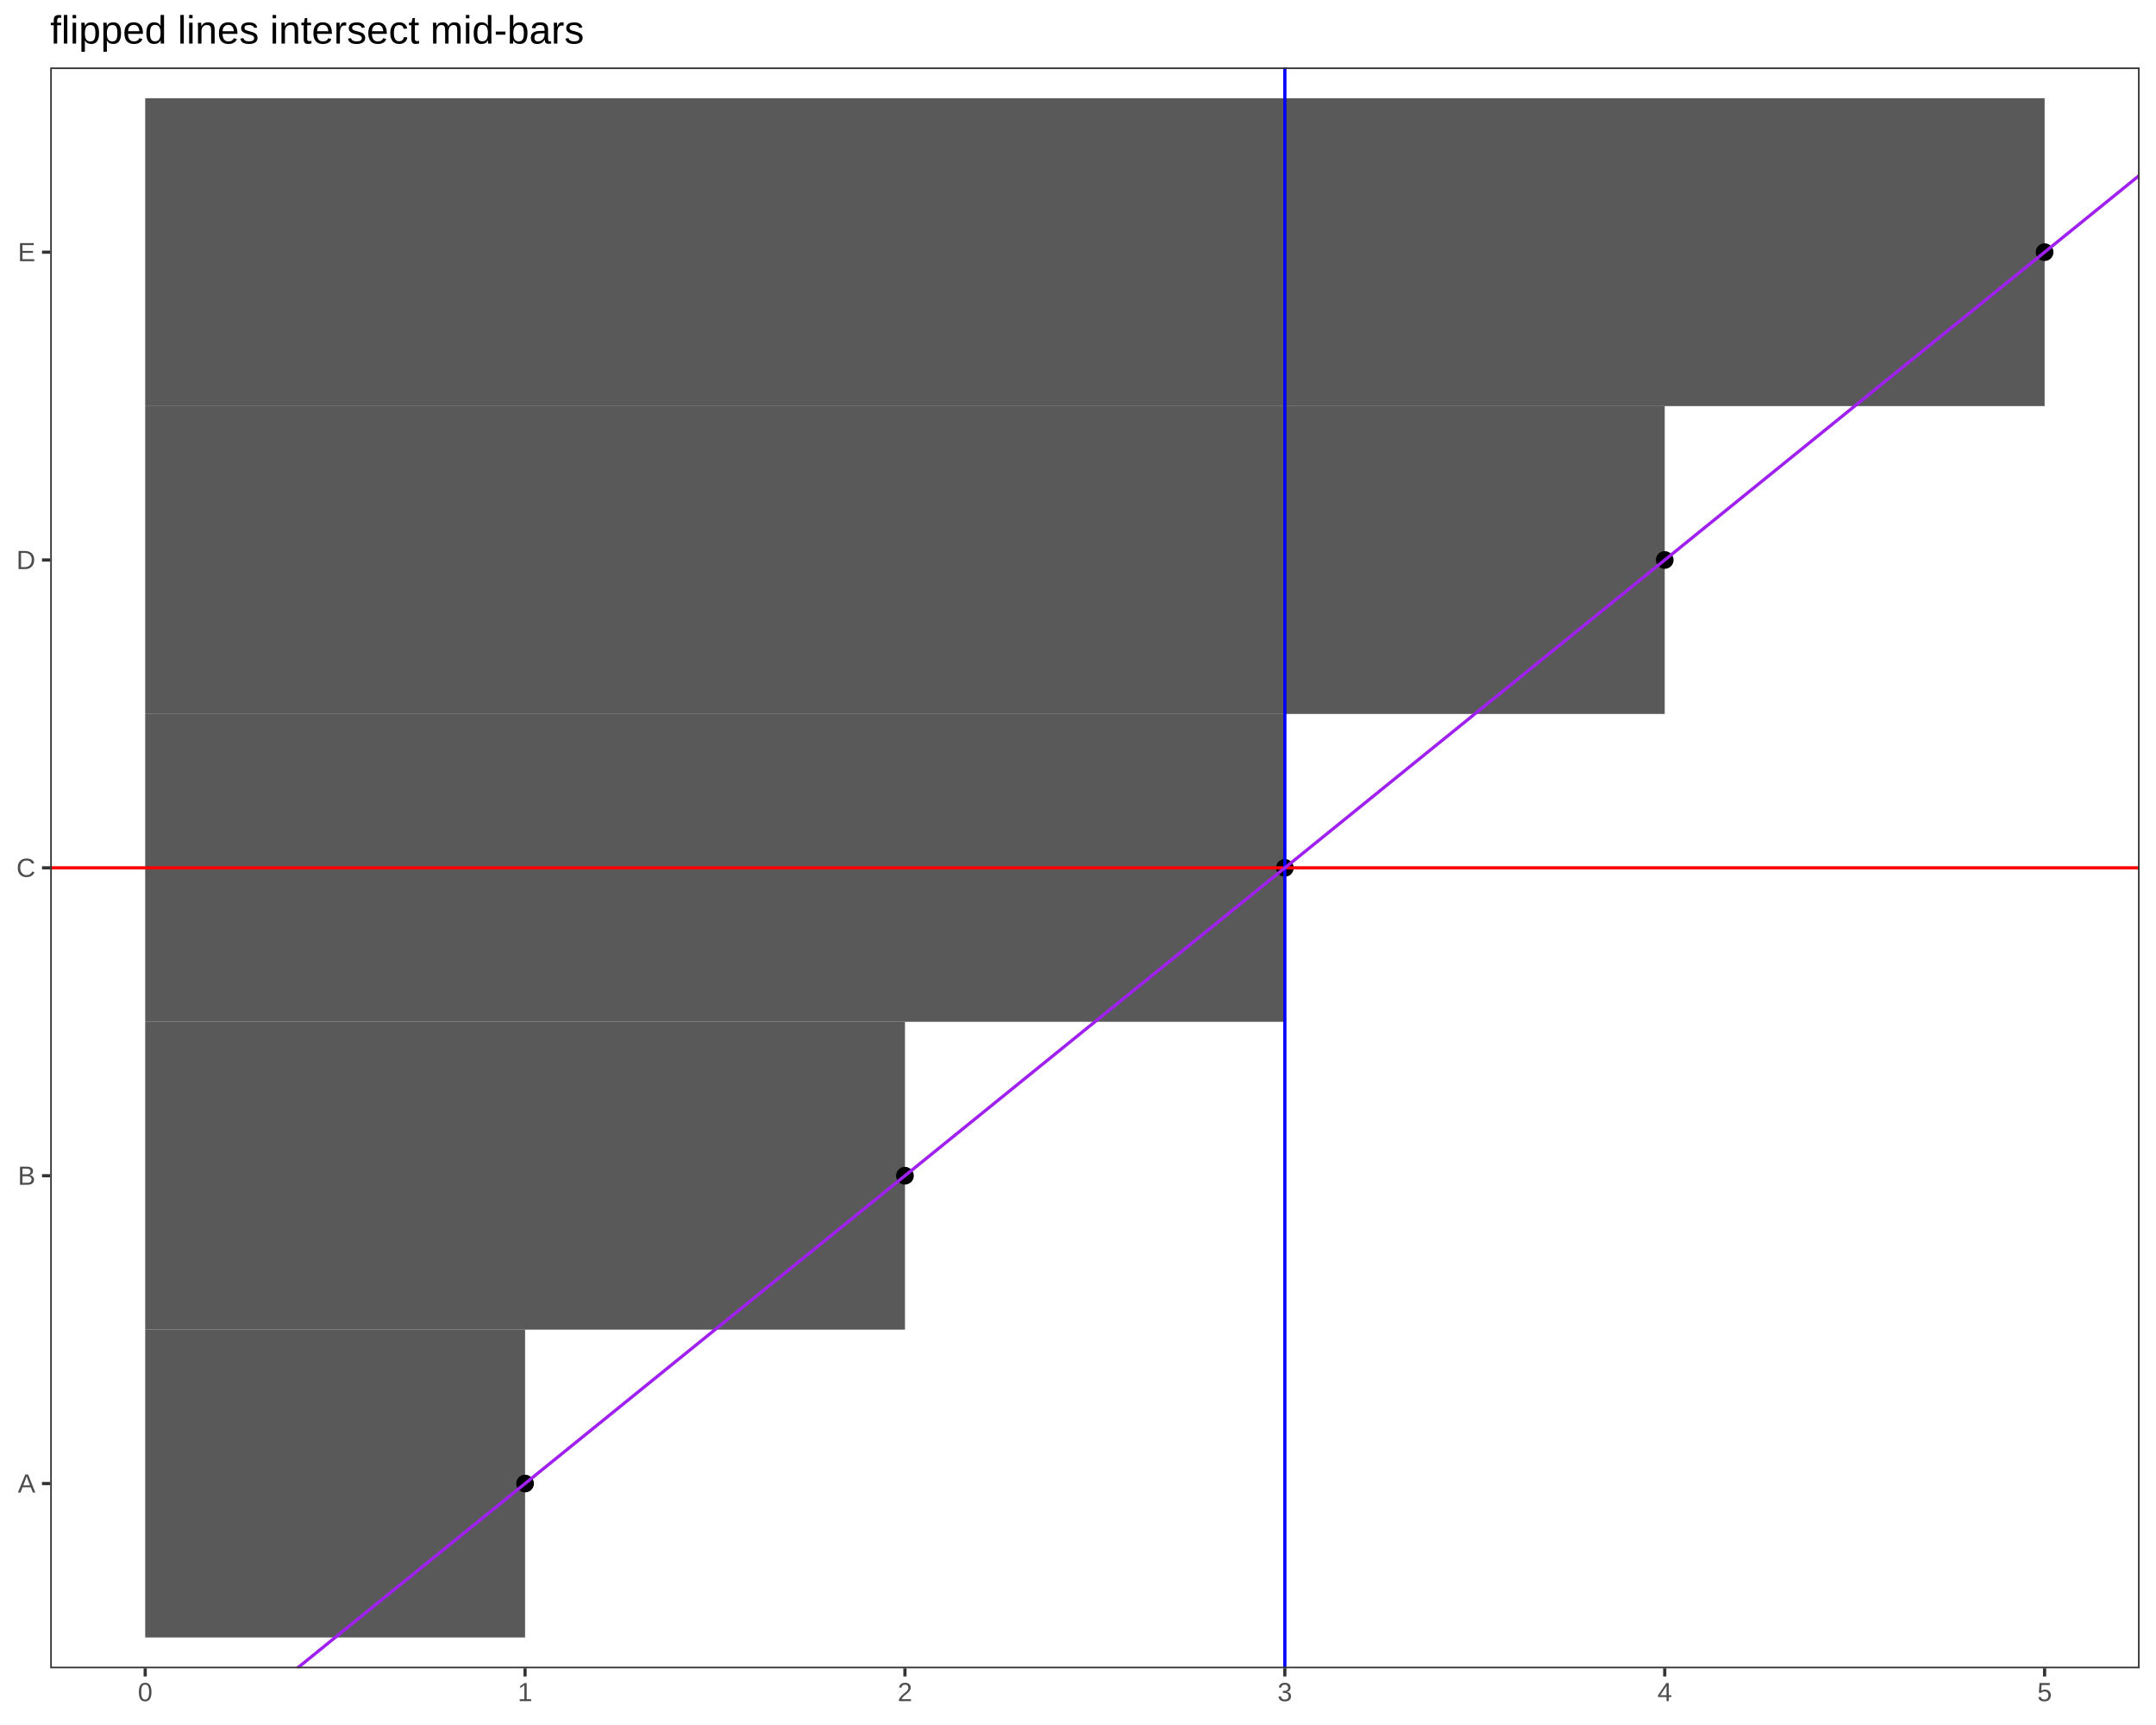
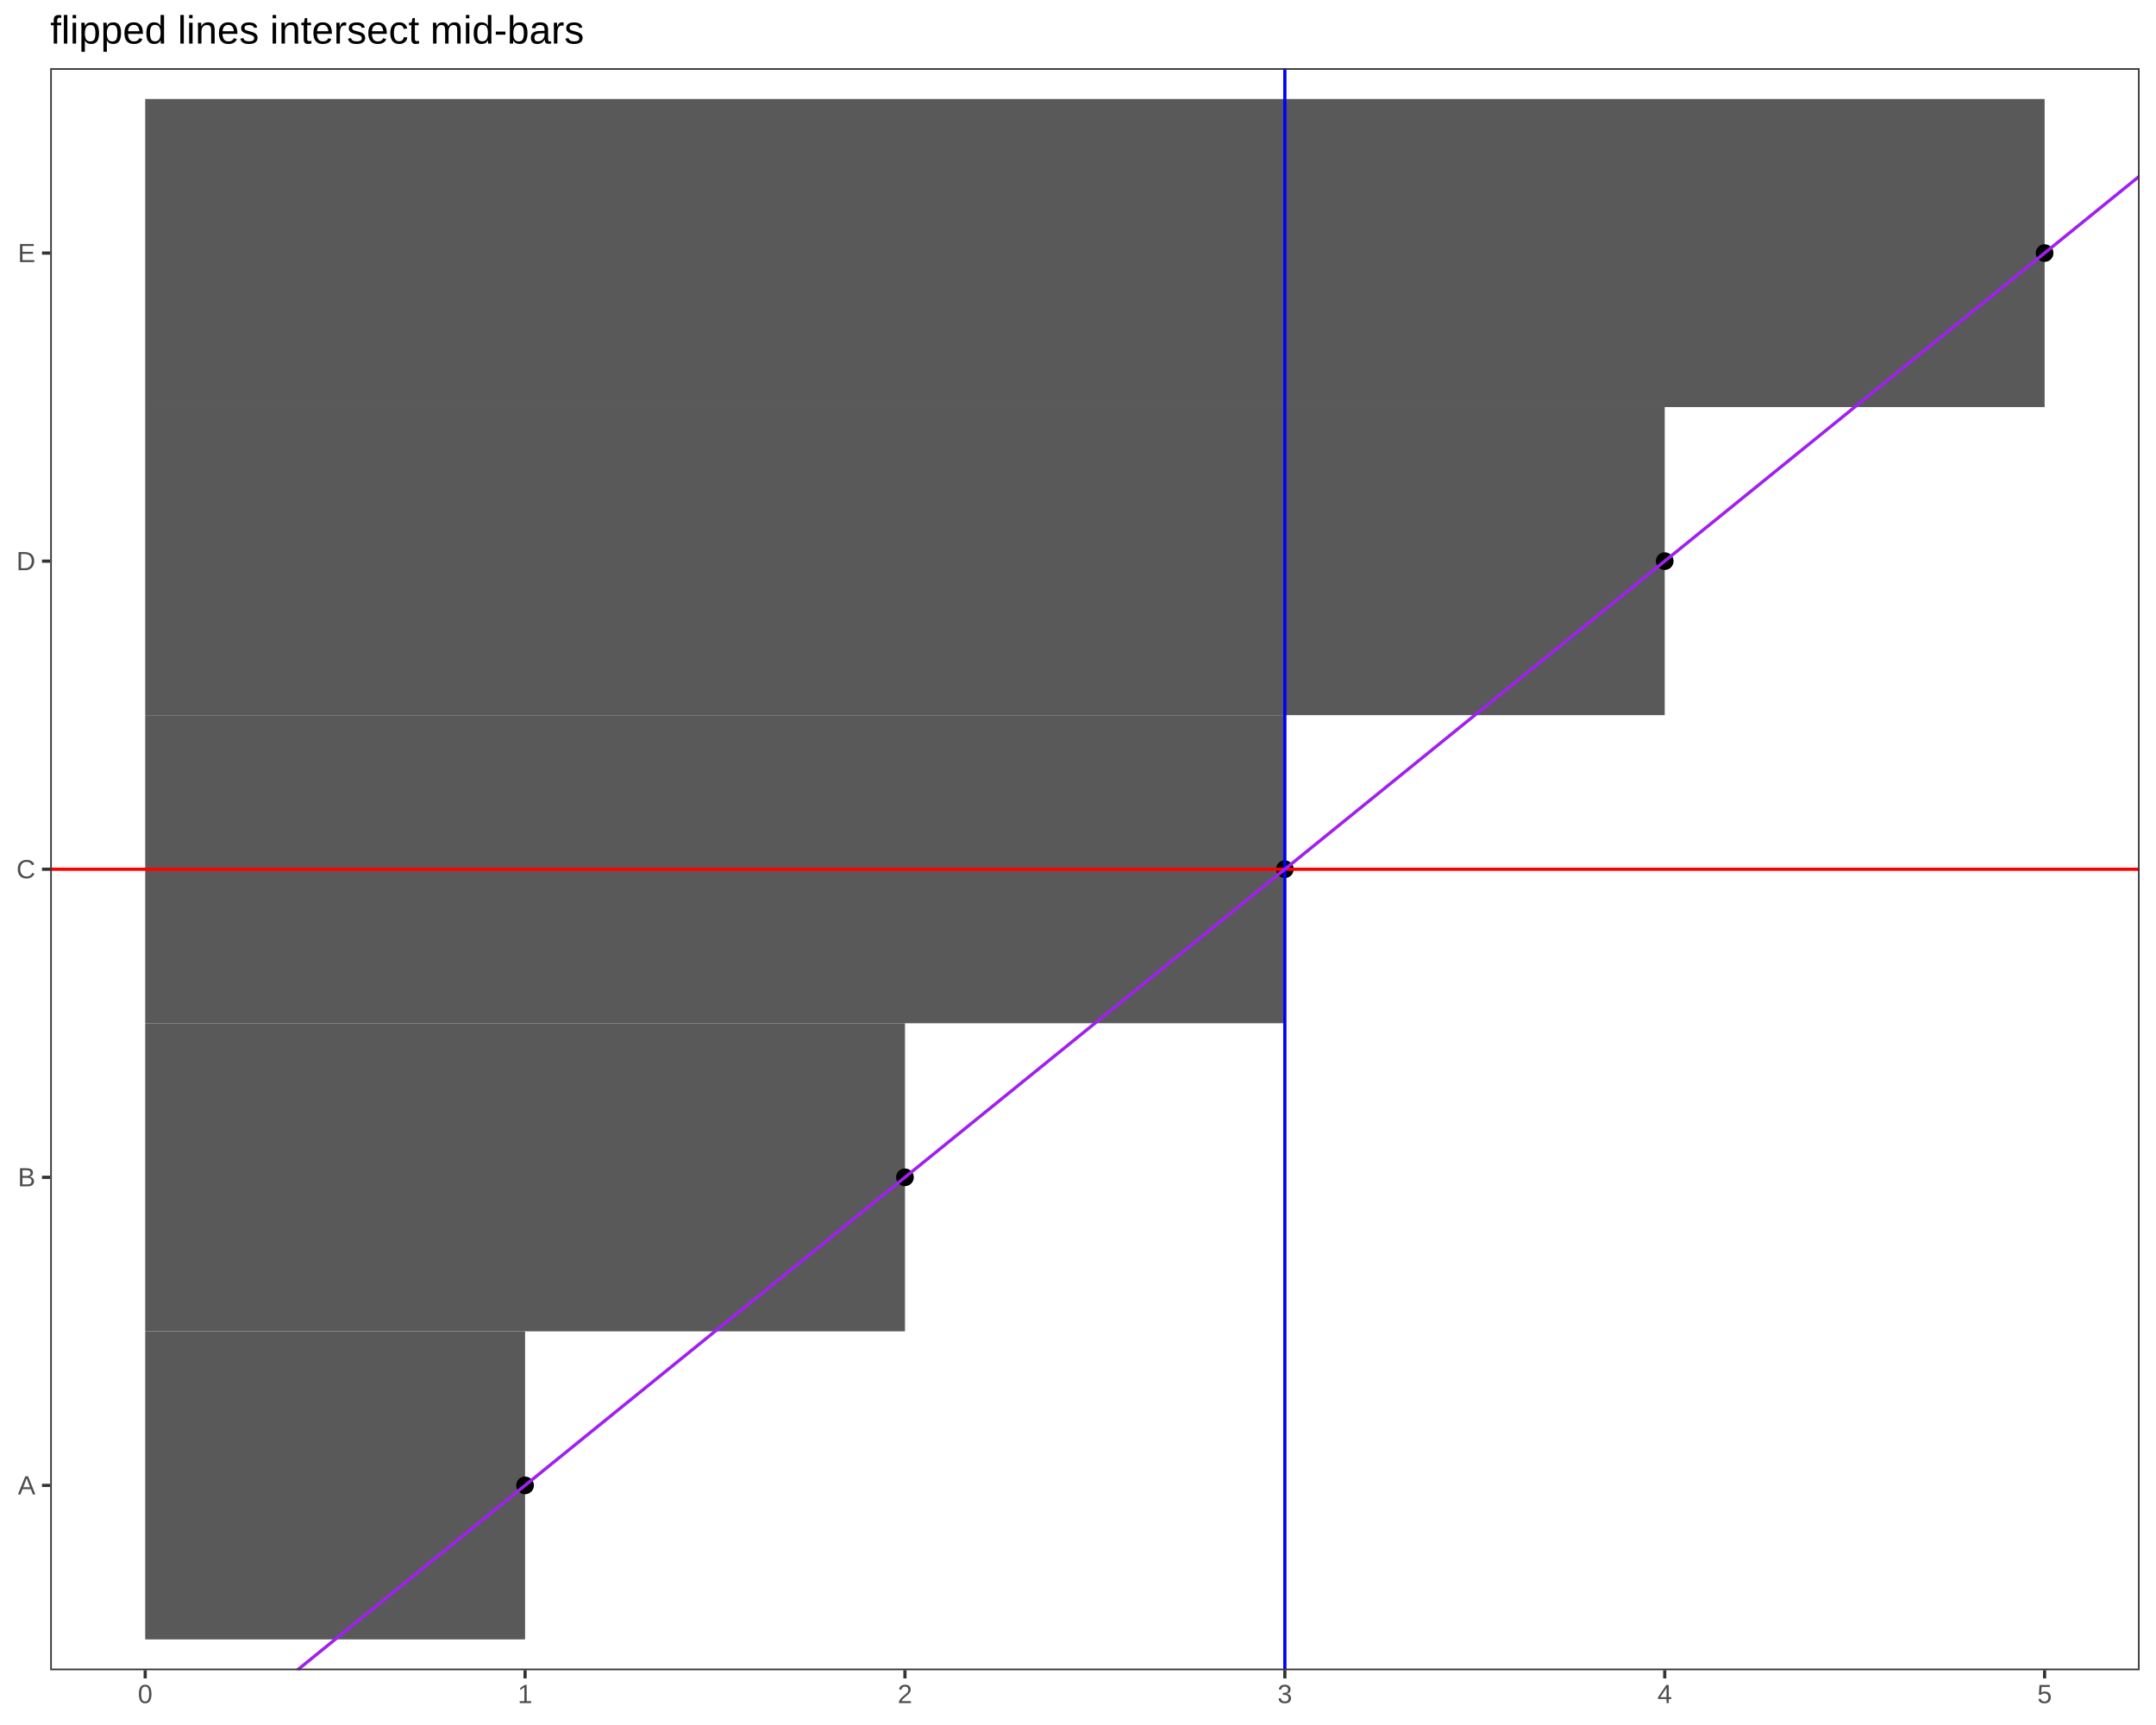
<svg xmlns="http://www.w3.org/2000/svg" viewBox="0 0 720.00 576.00">
  <defs>
    <style type="text/css">
    line, polyline, polygon, path, rect, circle {
      fill: none;
      stroke: #000000;
      stroke-linecap: round;
      stroke-linejoin: round;
      stroke-miterlimit: 10.00;
    }
  </style>
  </defs>
  <rect width="100%" height="100%" style="stroke: none; fill: #FFFFFF;" />
  <rect x="0.00" y="0.00" width="720.00" height="576.00" style="stroke-width: 1.07; stroke: #FFFFFF; fill: #FFFFFF;" />
  <defs>
-     <clipPath id="cpMTYuNzd8NzE0LjUyfDU1Ny4wNnwyMi41Mg==">
-       <rect x="16.77" y="22.52" width="697.75" height="534.54" />
+     <clipPath id="cpMTYuNzd8NzE0LjUyfDU1Ny43MXwyMi43Nw==">
+       <rect x="16.77" y="22.77" width="697.75" height="534.94" />
    </clipPath>
  </defs>
-   <rect x="16.77" y="22.52" width="697.75" height="534.54" style="stroke-width: 1.07; stroke: none; fill: #FFFFFF;" clip-path="url(#cpMTYuNzd8NzE0LjUyfDU1Ny4wNnwyMi41Mg==)" />
-   <rect x="48.49" y="443.98" width="126.86" height="102.80" style="stroke-width: 1.07; stroke: none; stroke-linecap: butt; fill: #595959;" clip-path="url(#cpMTYuNzd8NzE0LjUyfDU1Ny4wNnwyMi41Mg==)" />
-   <rect x="48.49" y="341.19" width="253.73" height="102.80" style="stroke-width: 1.07; stroke: none; stroke-linecap: butt; fill: #595959;" clip-path="url(#cpMTYuNzd8NzE0LjUyfDU1Ny4wNnwyMi41Mg==)" />
-   <rect x="48.49" y="238.39" width="380.59" height="102.80" style="stroke-width: 1.07; stroke: none; stroke-linecap: butt; fill: #595959;" clip-path="url(#cpMTYuNzd8NzE0LjUyfDU1Ny4wNnwyMi41Mg==)" />
-   <rect x="48.49" y="135.60" width="507.45" height="102.80" style="stroke-width: 1.07; stroke: none; stroke-linecap: butt; fill: #595959;" clip-path="url(#cpMTYuNzd8NzE0LjUyfDU1Ny4wNnwyMi41Mg==)" />
-   <rect x="48.49" y="32.80" width="634.32" height="102.80" style="stroke-width: 1.07; stroke: none; stroke-linecap: butt; fill: #595959;" clip-path="url(#cpMTYuNzd8NzE0LjUyfDU1Ny4wNnwyMi41Mg==)" />
-   <circle cx="175.35" cy="495.38" r="1.95pt" style="stroke-width: 0.71; fill: #000000;" clip-path="url(#cpMTYuNzd8NzE0LjUyfDU1Ny4wNnwyMi41Mg==)" />
-   <circle cx="302.21" cy="392.59" r="1.95pt" style="stroke-width: 0.71; fill: #000000;" clip-path="url(#cpMTYuNzd8NzE0LjUyfDU1Ny4wNnwyMi41Mg==)" />
-   <circle cx="429.08" cy="289.79" r="1.95pt" style="stroke-width: 0.71; fill: #000000;" clip-path="url(#cpMTYuNzd8NzE0LjUyfDU1Ny4wNnwyMi41Mg==)" />
-   <circle cx="555.94" cy="186.99" r="1.95pt" style="stroke-width: 0.71; fill: #000000;" clip-path="url(#cpMTYuNzd8NzE0LjUyfDU1Ny4wNnwyMi41Mg==)" />
-   <circle cx="682.80" cy="84.20" r="1.95pt" style="stroke-width: 0.71; fill: #000000;" clip-path="url(#cpMTYuNzd8NzE0LjUyfDU1Ny4wNnwyMi41Mg==)" />
-   <line x1="16.77" y1="289.79" x2="714.52" y2="289.79" style="stroke-width: 1.07; stroke: #FF0000; stroke-linecap: butt;" clip-path="url(#cpMTYuNzd8NzE0LjUyfDU1Ny4wNnwyMi41Mg==)" />
-   <line x1="429.08" y1="557.06" x2="429.08" y2="22.52" style="stroke-width: 1.07; stroke: #0000FF; stroke-linecap: butt;" clip-path="url(#cpMTYuNzd8NzE0LjUyfDU1Ny4wNnwyMi41Mg==)" />
-   <line x1="99.23" y1="557.06" x2="720.00" y2="54.06" style="stroke-width: 1.07; stroke: #A020F0; stroke-linecap: butt;" clip-path="url(#cpMTYuNzd8NzE0LjUyfDU1Ny4wNnwyMi41Mg==)" />
-   <rect x="16.77" y="22.52" width="697.75" height="534.54" style="stroke-width: 1.07; stroke: #333333;" clip-path="url(#cpMTYuNzd8NzE0LjUyfDU1Ny4wNnwyMi41Mg==)" />
+   <rect x="16.77" y="22.77" width="697.75" height="534.94" style="stroke-width: 1.07; stroke: none; fill: #FFFFFF;" clip-path="url(#cpMTYuNzd8NzE0LjUyfDU1Ny43MXwyMi43Nw==)" />
+   <rect x="48.49" y="444.55" width="126.86" height="102.87" style="stroke-width: 1.07; stroke: none; stroke-linecap: butt; fill: #595959;" clip-path="url(#cpMTYuNzd8NzE0LjUyfDU1Ny43MXwyMi43Nw==)" />
+   <rect x="48.49" y="341.68" width="253.73" height="102.87" style="stroke-width: 1.07; stroke: none; stroke-linecap: butt; fill: #595959;" clip-path="url(#cpMTYuNzd8NzE0LjUyfDU1Ny43MXwyMi43Nw==)" />
+   <rect x="48.49" y="238.81" width="380.59" height="102.87" style="stroke-width: 1.07; stroke: none; stroke-linecap: butt; fill: #595959;" clip-path="url(#cpMTYuNzd8NzE0LjUyfDU1Ny43MXwyMi43Nw==)" />
+   <rect x="48.49" y="135.93" width="507.45" height="102.87" style="stroke-width: 1.07; stroke: none; stroke-linecap: butt; fill: #595959;" clip-path="url(#cpMTYuNzd8NzE0LjUyfDU1Ny43MXwyMi43Nw==)" />
+   <rect x="48.49" y="33.06" width="634.32" height="102.87" style="stroke-width: 1.07; stroke: none; stroke-linecap: butt; fill: #595959;" clip-path="url(#cpMTYuNzd8NzE0LjUyfDU1Ny43MXwyMi43Nw==)" />
+   <circle cx="175.35" cy="495.99" r="1.95pt" style="stroke-width: 0.71; fill: #000000;" clip-path="url(#cpMTYuNzd8NzE0LjUyfDU1Ny43MXwyMi43Nw==)" />
+   <circle cx="302.21" cy="393.12" r="1.95pt" style="stroke-width: 0.71; fill: #000000;" clip-path="url(#cpMTYuNzd8NzE0LjUyfDU1Ny43MXwyMi43Nw==)" />
+   <circle cx="429.08" cy="290.24" r="1.95pt" style="stroke-width: 0.71; fill: #000000;" clip-path="url(#cpMTYuNzd8NzE0LjUyfDU1Ny43MXwyMi43Nw==)" />
+   <circle cx="555.94" cy="187.37" r="1.95pt" style="stroke-width: 0.71; fill: #000000;" clip-path="url(#cpMTYuNzd8NzE0LjUyfDU1Ny43MXwyMi43Nw==)" />
+   <circle cx="682.80" cy="84.50" r="1.95pt" style="stroke-width: 0.71; fill: #000000;" clip-path="url(#cpMTYuNzd8NzE0LjUyfDU1Ny43MXwyMi43Nw==)" />
+   <line x1="16.77" y1="290.24" x2="714.52" y2="290.24" style="stroke-width: 1.07; stroke: #FF0000; stroke-linecap: butt;" clip-path="url(#cpMTYuNzd8NzE0LjUyfDU1Ny43MXwyMi43Nw==)" />
+   <line x1="429.08" y1="557.71" x2="429.08" y2="22.77" style="stroke-width: 1.07; stroke: #0000FF; stroke-linecap: butt;" clip-path="url(#cpMTYuNzd8NzE0LjUyfDU1Ny43MXwyMi43Nw==)" />
+   <line x1="99.23" y1="557.71" x2="720.00" y2="54.33" style="stroke-width: 1.07; stroke: #A020F0; stroke-linecap: butt;" clip-path="url(#cpMTYuNzd8NzE0LjUyfDU1Ny43MXwyMi43Nw==)" />
+   <rect x="16.77" y="22.77" width="697.75" height="534.94" style="stroke-width: 1.07; stroke: #333333;" clip-path="url(#cpMTYuNzd8NzE0LjUyfDU1Ny43MXwyMi43Nw==)" />
  <defs>
    <clipPath id="cpMC4wMHw3MjAuMDB8NTc2LjAwfDAuMDA=">
      <rect x="0.00" y="0.00" width="720.00" height="576.00" />
    </clipPath>
  </defs>
  <g clip-path="url(#cpMC4wMHw3MjAuMDB8NTc2LjAwfDAuMDA=)">
-     <text x="5.96" y="498.40" style="font-size: 8.80px; fill: #4D4D4D; font-family: Liberation Sans;" textLength="5.88px" lengthAdjust="spacingAndGlyphs">A</text>
+     <text x="5.96" y="499.01" style="font-size: 8.80px; fill: #4D4D4D; font-family: Liberation Sans;" textLength="5.88px" lengthAdjust="spacingAndGlyphs">A</text>
  </g>
  <g clip-path="url(#cpMC4wMHw3MjAuMDB8NTc2LjAwfDAuMDA=)">
-     <text x="5.96" y="395.61" style="font-size: 8.80px; fill: #4D4D4D; font-family: Liberation Sans;" textLength="5.88px" lengthAdjust="spacingAndGlyphs">B</text>
+     <text x="5.96" y="396.14" style="font-size: 8.80px; fill: #4D4D4D; font-family: Liberation Sans;" textLength="5.88px" lengthAdjust="spacingAndGlyphs">B</text>
  </g>
  <g clip-path="url(#cpMC4wMHw3MjAuMDB8NTc2LjAwfDAuMDA=)">
-     <text x="5.48" y="292.81" style="font-size: 8.80px; fill: #4D4D4D; font-family: Liberation Sans;" textLength="6.36px" lengthAdjust="spacingAndGlyphs">C</text>
+     <text x="5.48" y="293.27" style="font-size: 8.80px; fill: #4D4D4D; font-family: Liberation Sans;" textLength="6.36px" lengthAdjust="spacingAndGlyphs">C</text>
  </g>
  <g clip-path="url(#cpMC4wMHw3MjAuMDB8NTc2LjAwfDAuMDA=)">
-     <text x="5.48" y="190.02" style="font-size: 8.80px; fill: #4D4D4D; font-family: Liberation Sans;" textLength="6.36px" lengthAdjust="spacingAndGlyphs">D</text>
+     <text x="5.48" y="190.39" style="font-size: 8.80px; fill: #4D4D4D; font-family: Liberation Sans;" textLength="6.36px" lengthAdjust="spacingAndGlyphs">D</text>
  </g>
  <g clip-path="url(#cpMC4wMHw3MjAuMDB8NTc2LjAwfDAuMDA=)">
-     <text x="5.96" y="87.22" style="font-size: 8.80px; fill: #4D4D4D; font-family: Liberation Sans;" textLength="5.88px" lengthAdjust="spacingAndGlyphs">E</text>
+     <text x="5.96" y="87.52" style="font-size: 8.80px; fill: #4D4D4D; font-family: Liberation Sans;" textLength="5.88px" lengthAdjust="spacingAndGlyphs">E</text>
  </g>
-   <polyline points="14.03,495.38 16.77,495.38 " style="stroke-width: 1.07; stroke: #333333; stroke-linecap: butt;" clip-path="url(#cpMC4wMHw3MjAuMDB8NTc2LjAwfDAuMDA=)" />
-   <polyline points="14.03,392.59 16.77,392.59 " style="stroke-width: 1.07; stroke: #333333; stroke-linecap: butt;" clip-path="url(#cpMC4wMHw3MjAuMDB8NTc2LjAwfDAuMDA=)" />
-   <polyline points="14.03,289.79 16.77,289.79 " style="stroke-width: 1.07; stroke: #333333; stroke-linecap: butt;" clip-path="url(#cpMC4wMHw3MjAuMDB8NTc2LjAwfDAuMDA=)" />
-   <polyline points="14.03,186.99 16.77,186.99 " style="stroke-width: 1.07; stroke: #333333; stroke-linecap: butt;" clip-path="url(#cpMC4wMHw3MjAuMDB8NTc2LjAwfDAuMDA=)" />
-   <polyline points="14.03,84.20 16.77,84.20 " style="stroke-width: 1.07; stroke: #333333; stroke-linecap: butt;" clip-path="url(#cpMC4wMHw3MjAuMDB8NTc2LjAwfDAuMDA=)" />
-   <polyline points="48.49,559.80 48.49,557.06 " style="stroke-width: 1.07; stroke: #333333; stroke-linecap: butt;" clip-path="url(#cpMC4wMHw3MjAuMDB8NTc2LjAwfDAuMDA=)" />
-   <polyline points="175.35,559.80 175.35,557.06 " style="stroke-width: 1.07; stroke: #333333; stroke-linecap: butt;" clip-path="url(#cpMC4wMHw3MjAuMDB8NTc2LjAwfDAuMDA=)" />
-   <polyline points="302.21,559.80 302.21,557.06 " style="stroke-width: 1.07; stroke: #333333; stroke-linecap: butt;" clip-path="url(#cpMC4wMHw3MjAuMDB8NTc2LjAwfDAuMDA=)" />
-   <polyline points="429.08,559.80 429.08,557.06 " style="stroke-width: 1.07; stroke: #333333; stroke-linecap: butt;" clip-path="url(#cpMC4wMHw3MjAuMDB8NTc2LjAwfDAuMDA=)" />
-   <polyline points="555.94,559.80 555.94,557.06 " style="stroke-width: 1.07; stroke: #333333; stroke-linecap: butt;" clip-path="url(#cpMC4wMHw3MjAuMDB8NTc2LjAwfDAuMDA=)" />
-   <polyline points="682.80,559.80 682.80,557.06 " style="stroke-width: 1.07; stroke: #333333; stroke-linecap: butt;" clip-path="url(#cpMC4wMHw3MjAuMDB8NTc2LjAwfDAuMDA=)" />
+   <polyline points="14.03,495.99 16.77,495.99 " style="stroke-width: 1.07; stroke: #333333; stroke-linecap: butt;" clip-path="url(#cpMC4wMHw3MjAuMDB8NTc2LjAwfDAuMDA=)" />
+   <polyline points="14.03,393.12 16.77,393.12 " style="stroke-width: 1.07; stroke: #333333; stroke-linecap: butt;" clip-path="url(#cpMC4wMHw3MjAuMDB8NTc2LjAwfDAuMDA=)" />
+   <polyline points="14.03,290.24 16.77,290.24 " style="stroke-width: 1.07; stroke: #333333; stroke-linecap: butt;" clip-path="url(#cpMC4wMHw3MjAuMDB8NTc2LjAwfDAuMDA=)" />
+   <polyline points="14.03,187.37 16.77,187.37 " style="stroke-width: 1.07; stroke: #333333; stroke-linecap: butt;" clip-path="url(#cpMC4wMHw3MjAuMDB8NTc2LjAwfDAuMDA=)" />
+   <polyline points="14.03,84.50 16.77,84.50 " style="stroke-width: 1.07; stroke: #333333; stroke-linecap: butt;" clip-path="url(#cpMC4wMHw3MjAuMDB8NTc2LjAwfDAuMDA=)" />
+   <polyline points="48.49,560.45 48.49,557.71 " style="stroke-width: 1.07; stroke: #333333; stroke-linecap: butt;" clip-path="url(#cpMC4wMHw3MjAuMDB8NTc2LjAwfDAuMDA=)" />
+   <polyline points="175.35,560.45 175.35,557.71 " style="stroke-width: 1.07; stroke: #333333; stroke-linecap: butt;" clip-path="url(#cpMC4wMHw3MjAuMDB8NTc2LjAwfDAuMDA=)" />
+   <polyline points="302.21,560.45 302.21,557.71 " style="stroke-width: 1.07; stroke: #333333; stroke-linecap: butt;" clip-path="url(#cpMC4wMHw3MjAuMDB8NTc2LjAwfDAuMDA=)" />
+   <polyline points="429.08,560.45 429.08,557.71 " style="stroke-width: 1.07; stroke: #333333; stroke-linecap: butt;" clip-path="url(#cpMC4wMHw3MjAuMDB8NTc2LjAwfDAuMDA=)" />
+   <polyline points="555.94,560.45 555.94,557.71 " style="stroke-width: 1.07; stroke: #333333; stroke-linecap: butt;" clip-path="url(#cpMC4wMHw3MjAuMDB8NTc2LjAwfDAuMDA=)" />
+   <polyline points="682.80,560.45 682.80,557.71 " style="stroke-width: 1.07; stroke: #333333; stroke-linecap: butt;" clip-path="url(#cpMC4wMHw3MjAuMDB8NTc2LjAwfDAuMDA=)" />
  <g clip-path="url(#cpMC4wMHw3MjAuMDB8NTc2LjAwfDAuMDA=)">
-     <text x="46.04" y="568.04" style="font-size: 8.80px; fill: #4D4D4D; font-family: Liberation Sans;" textLength="4.89px" lengthAdjust="spacingAndGlyphs">0</text>
+     <text x="46.04" y="568.69" style="font-size: 8.80px; fill: #4D4D4D; font-family: Liberation Sans;" textLength="4.89px" lengthAdjust="spacingAndGlyphs">0</text>
  </g>
  <g clip-path="url(#cpMC4wMHw3MjAuMDB8NTc2LjAwfDAuMDA=)">
-     <text x="172.90" y="568.04" style="font-size: 8.80px; fill: #4D4D4D; font-family: Liberation Sans;" textLength="4.89px" lengthAdjust="spacingAndGlyphs">1</text>
+     <text x="172.90" y="568.69" style="font-size: 8.80px; fill: #4D4D4D; font-family: Liberation Sans;" textLength="4.89px" lengthAdjust="spacingAndGlyphs">1</text>
  </g>
  <g clip-path="url(#cpMC4wMHw3MjAuMDB8NTc2LjAwfDAuMDA=)">
-     <text x="299.77" y="568.04" style="font-size: 8.80px; fill: #4D4D4D; font-family: Liberation Sans;" textLength="4.89px" lengthAdjust="spacingAndGlyphs">2</text>
+     <text x="299.77" y="568.69" style="font-size: 8.80px; fill: #4D4D4D; font-family: Liberation Sans;" textLength="4.89px" lengthAdjust="spacingAndGlyphs">2</text>
  </g>
  <g clip-path="url(#cpMC4wMHw3MjAuMDB8NTc2LjAwfDAuMDA=)">
-     <text x="426.63" y="568.04" style="font-size: 8.80px; fill: #4D4D4D; font-family: Liberation Sans;" textLength="4.89px" lengthAdjust="spacingAndGlyphs">3</text>
+     <text x="426.63" y="568.69" style="font-size: 8.80px; fill: #4D4D4D; font-family: Liberation Sans;" textLength="4.89px" lengthAdjust="spacingAndGlyphs">3</text>
  </g>
  <g clip-path="url(#cpMC4wMHw3MjAuMDB8NTc2LjAwfDAuMDA=)">
-     <text x="553.50" y="568.04" style="font-size: 8.80px; fill: #4D4D4D; font-family: Liberation Sans;" textLength="4.89px" lengthAdjust="spacingAndGlyphs">4</text>
+     <text x="553.50" y="568.69" style="font-size: 8.80px; fill: #4D4D4D; font-family: Liberation Sans;" textLength="4.89px" lengthAdjust="spacingAndGlyphs">4</text>
  </g>
  <g clip-path="url(#cpMC4wMHw3MjAuMDB8NTc2LjAwfDAuMDA=)">
-     <text x="680.36" y="568.04" style="font-size: 8.80px; fill: #4D4D4D; font-family: Liberation Sans;" textLength="4.89px" lengthAdjust="spacingAndGlyphs">5</text>
+     <text x="680.36" y="568.69" style="font-size: 8.80px; fill: #4D4D4D; font-family: Liberation Sans;" textLength="4.89px" lengthAdjust="spacingAndGlyphs">5</text>
  </g>
  <g clip-path="url(#cpMC4wMHw3MjAuMDB8NTc2LjAwfDAuMDA=)">
    <text x="16.77" y="14.56" style="font-size: 13.20px; font-family: Liberation Sans;" textLength="178.03px" lengthAdjust="spacingAndGlyphs">flipped lines intersect mid-bars</text>
  </g>
</svg>
